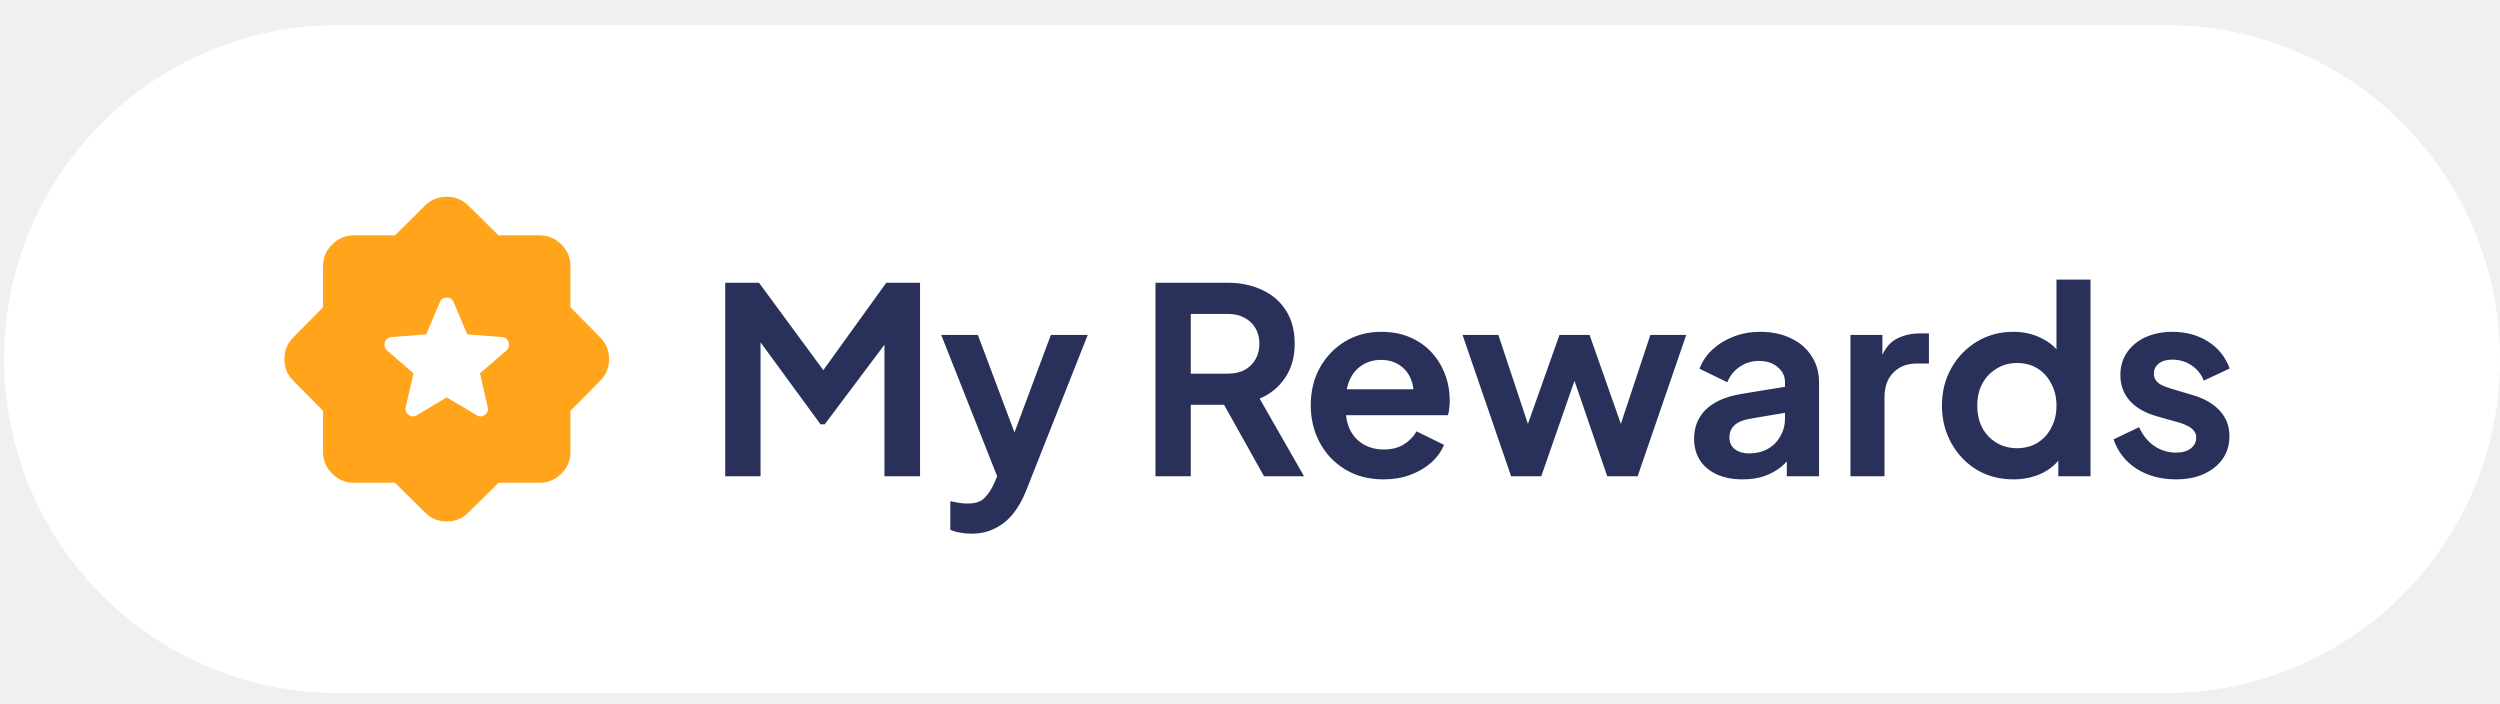
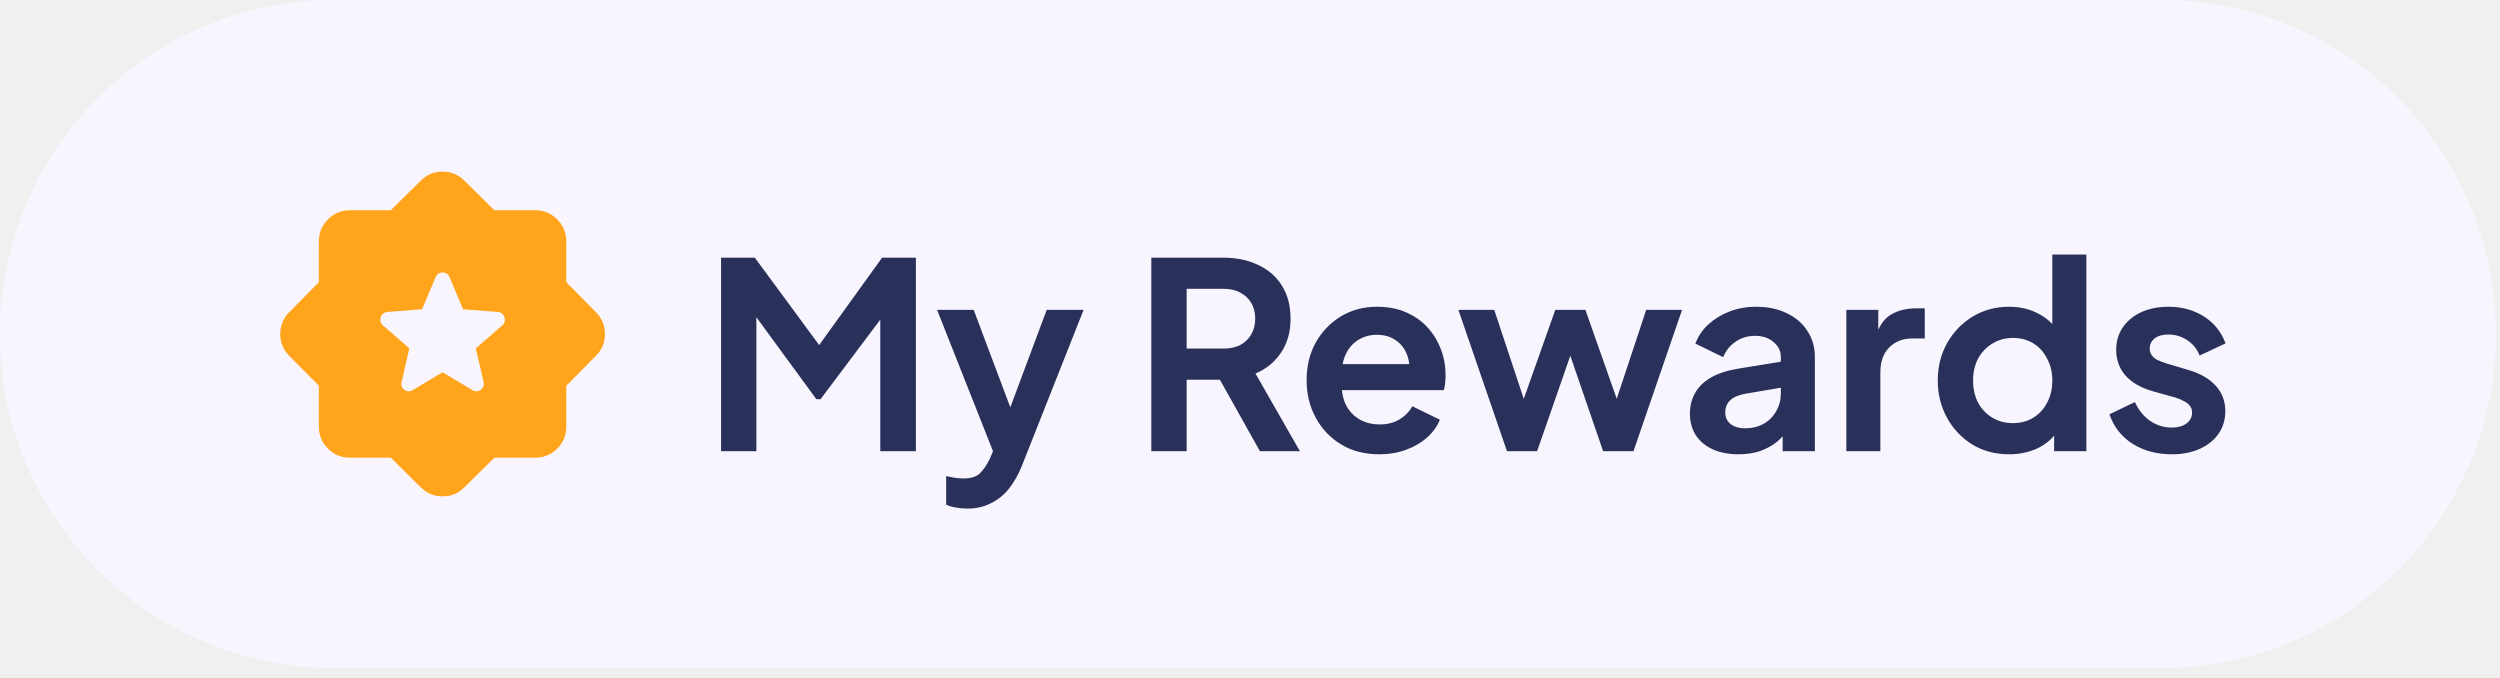
- <svg xmlns="http://www.w3.org/2000/svg" width="96" height="27" viewBox="0 0 96 27" fill="none">
-   <rect x="0.16" y="0.963" width="95.84" height="25.651" rx="12.825" fill="white" />
-   <mask id="mask0_59_850" style="mask-type:alpha" maskUnits="userSpaceOnUse" x="10" y="6" width="15" height="15">
-     <rect x="10.03" y="6.663" width="14.25" height="14.25" fill="#D9D9D9" />
+ <svg xmlns="http://www.w3.org/2000/svg" width="96" height="26" viewBox="0 0 96 26" fill="none">
+   <rect width="95.84" height="25.651" rx="12.825" fill="#F9F5FE" />
+   <mask id="mask0_157_1288" style="mask-type:alpha" maskUnits="userSpaceOnUse" x="9" y="5" width="16" height="15">
+     <rect x="9.87" y="5.7" width="14.25" height="14.25" fill="#D9D9D9" />
  </mask>
-   <g mask="url(#mask0_59_850)">
-     <path d="M19.144 18.538L17.986 19.681C17.758 19.909 17.481 20.023 17.155 20.023C16.828 20.023 16.551 19.909 16.323 19.681L15.166 18.538H13.592C13.266 18.538 12.986 18.422 12.754 18.189C12.521 17.957 12.405 17.677 12.405 17.351V15.777L11.262 14.62C11.034 14.392 10.92 14.115 10.92 13.788C10.92 13.462 11.034 13.185 11.262 12.957L12.405 11.799V10.226C12.405 9.899 12.521 9.62 12.754 9.387C12.986 9.154 13.266 9.038 13.592 9.038H15.166L16.323 7.895C16.551 7.668 16.828 7.554 17.155 7.554C17.481 7.554 17.758 7.668 17.986 7.895L19.144 9.038H20.717C21.044 9.038 21.323 9.154 21.556 9.387C21.789 9.62 21.905 9.899 21.905 10.226V11.799L23.048 12.957C23.276 13.185 23.389 13.462 23.389 13.788C23.389 14.115 23.276 14.392 23.048 14.62L21.905 15.777V17.351C21.905 17.677 21.789 17.957 21.556 18.189C21.323 18.422 21.044 18.538 20.717 18.538H19.144ZM17.155 15.258L18.298 15.941C18.407 16.01 18.513 16.007 18.617 15.933C18.721 15.859 18.758 15.758 18.728 15.629L18.431 14.337L19.441 13.462C19.54 13.373 19.569 13.266 19.53 13.143C19.49 13.019 19.401 12.952 19.263 12.942L17.942 12.838L17.422 11.606C17.372 11.487 17.283 11.428 17.155 11.428C17.026 11.428 16.937 11.487 16.888 11.606L16.368 12.838L15.047 12.942C14.908 12.952 14.819 13.019 14.78 13.143C14.74 13.266 14.77 13.373 14.869 13.462L15.878 14.337L15.581 15.629C15.552 15.758 15.589 15.859 15.693 15.933C15.797 16.007 15.903 16.01 16.012 15.941L17.155 15.258Z" fill="#FFA41B" />
+   <g mask="url(#mask0_157_1288)">
+     <path d="M18.984 17.575L17.826 18.718C17.599 18.946 17.322 19.06 16.995 19.06C16.669 19.06 16.392 18.946 16.164 18.718L15.006 17.575H13.432C13.106 17.575 12.826 17.459 12.594 17.227C12.361 16.994 12.245 16.715 12.245 16.388V14.814L11.102 13.657C10.874 13.429 10.761 13.152 10.761 12.825C10.761 12.499 10.874 12.222 11.102 11.994L12.245 10.836V9.263C12.245 8.936 12.361 8.657 12.594 8.424C12.826 8.191 13.106 8.075 13.432 8.075H15.006L16.164 6.932C16.392 6.705 16.669 6.591 16.995 6.591C17.322 6.591 17.599 6.705 17.826 6.932L18.984 8.075H20.558C20.884 8.075 21.164 8.191 21.396 8.424C21.629 8.657 21.745 8.936 21.745 9.263V10.836L22.888 11.994C23.116 12.222 23.23 12.499 23.23 12.825C23.23 13.152 23.116 13.429 22.888 13.657L21.745 14.814V16.388C21.745 16.715 21.629 16.994 21.396 17.227C21.164 17.459 20.884 17.575 20.558 17.575H18.984ZM16.995 14.295L18.138 14.978C18.247 15.047 18.353 15.044 18.457 14.97C18.561 14.896 18.598 14.795 18.569 14.666L18.272 13.375L19.281 12.499C19.38 12.41 19.41 12.303 19.37 12.18C19.331 12.056 19.241 11.989 19.103 11.979L17.782 11.875L17.262 10.643C17.213 10.524 17.124 10.465 16.995 10.465C16.866 10.465 16.777 10.524 16.728 10.643L16.208 11.875L14.887 11.979C14.749 11.989 14.66 12.056 14.62 12.18C14.581 12.303 14.61 12.41 14.709 12.499L15.719 13.375L15.422 14.666C15.392 14.795 15.429 14.896 15.533 14.97C15.637 15.044 15.743 15.047 15.852 14.978L16.995 14.295Z" fill="#FFA41B" />
  </g>
-   <path d="M27.848 18.289V10.857H29.145L31.928 14.638H31.31L34.033 10.857H35.33V18.289H33.963V12.403L34.492 12.533L31.669 16.294H31.509L28.756 12.533L29.205 12.403V18.289H27.848ZM37.3 20.493C37.154 20.493 37.011 20.48 36.872 20.453C36.732 20.433 36.606 20.397 36.492 20.343V19.246C36.579 19.266 36.682 19.286 36.802 19.306C36.928 19.326 37.044 19.336 37.151 19.336C37.45 19.336 37.666 19.266 37.799 19.127C37.939 18.987 38.062 18.804 38.168 18.578L38.528 17.74L38.508 18.837L36.143 12.862H37.55L39.206 17.271H38.707L40.353 12.862H41.769L39.405 18.837C39.266 19.19 39.096 19.489 38.897 19.735C38.697 19.981 38.464 20.167 38.198 20.294C37.939 20.427 37.64 20.493 37.3 20.493ZM44.37 18.289V10.857H47.133C47.638 10.857 48.084 10.95 48.469 11.136C48.862 11.316 49.168 11.582 49.387 11.934C49.607 12.28 49.716 12.703 49.716 13.201C49.716 13.713 49.593 14.149 49.347 14.508C49.108 14.867 48.782 15.133 48.37 15.306L50.075 18.289H48.539L46.714 15.027L47.592 15.545H45.726V18.289H44.37ZM45.726 14.348H47.153C47.399 14.348 47.612 14.302 47.791 14.209C47.971 14.109 48.11 13.973 48.21 13.8C48.31 13.627 48.36 13.427 48.36 13.201C48.36 12.969 48.31 12.769 48.21 12.603C48.11 12.43 47.971 12.297 47.791 12.204C47.612 12.104 47.399 12.054 47.153 12.054H45.726V14.348ZM53.127 18.408C52.568 18.408 52.079 18.282 51.66 18.029C51.241 17.776 50.915 17.434 50.682 17.002C50.45 16.57 50.333 16.091 50.333 15.565C50.333 15.02 50.45 14.538 50.682 14.119C50.922 13.693 51.245 13.357 51.65 13.111C52.062 12.865 52.521 12.742 53.027 12.742C53.452 12.742 53.825 12.812 54.144 12.952C54.47 13.091 54.746 13.284 54.972 13.53C55.198 13.777 55.371 14.059 55.491 14.378C55.61 14.691 55.67 15.03 55.67 15.396C55.67 15.489 55.663 15.585 55.65 15.685C55.644 15.785 55.627 15.871 55.6 15.944H51.411V14.947H54.862L54.244 15.416C54.303 15.11 54.287 14.837 54.194 14.598C54.107 14.358 53.961 14.169 53.755 14.029C53.555 13.889 53.313 13.82 53.027 13.82C52.754 13.82 52.511 13.889 52.298 14.029C52.086 14.162 51.923 14.362 51.81 14.628C51.703 14.887 51.663 15.203 51.69 15.575C51.663 15.908 51.707 16.204 51.82 16.463C51.939 16.716 52.112 16.912 52.338 17.052C52.571 17.191 52.837 17.261 53.136 17.261C53.436 17.261 53.688 17.198 53.895 17.072C54.107 16.945 54.274 16.776 54.393 16.563L55.451 17.082C55.344 17.341 55.178 17.57 54.952 17.77C54.726 17.969 54.456 18.126 54.144 18.239C53.838 18.352 53.499 18.408 53.127 18.408ZM58.027 18.289L56.162 12.862H57.538L58.905 16.982L58.426 16.972L59.883 12.862H61.04L62.486 16.972L62.007 16.982L63.374 12.862H64.751L62.885 18.289H61.718L60.242 13.989H60.681L59.184 18.289H58.027ZM66.918 18.408C66.539 18.408 66.21 18.345 65.93 18.219C65.651 18.092 65.435 17.913 65.282 17.68C65.129 17.441 65.053 17.165 65.053 16.852C65.053 16.553 65.119 16.287 65.252 16.054C65.385 15.815 65.591 15.615 65.871 15.456C66.15 15.296 66.502 15.183 66.928 15.117L68.704 14.827V15.825L67.177 16.084C66.918 16.131 66.725 16.214 66.599 16.333C66.472 16.453 66.409 16.609 66.409 16.802C66.409 16.988 66.479 17.138 66.619 17.251C66.765 17.358 66.945 17.411 67.157 17.411C67.43 17.411 67.669 17.354 67.876 17.241C68.088 17.122 68.251 16.959 68.365 16.752C68.484 16.546 68.544 16.32 68.544 16.074V14.678C68.544 14.445 68.451 14.252 68.265 14.099C68.085 13.939 67.846 13.86 67.546 13.86C67.267 13.86 67.018 13.936 66.798 14.089C66.585 14.235 66.429 14.431 66.329 14.678L65.262 14.159C65.369 13.873 65.535 13.627 65.761 13.421C65.994 13.208 66.266 13.042 66.579 12.922C66.891 12.802 67.231 12.742 67.596 12.742C68.042 12.742 68.434 12.825 68.773 12.992C69.113 13.151 69.375 13.377 69.561 13.67C69.754 13.956 69.851 14.292 69.851 14.678V18.289H68.614V17.361L68.893 17.341C68.754 17.574 68.587 17.77 68.394 17.93C68.201 18.082 67.982 18.202 67.736 18.289C67.49 18.368 67.217 18.408 66.918 18.408ZM71.058 18.289V12.862H72.285V14.069L72.186 13.889C72.312 13.484 72.508 13.201 72.774 13.042C73.047 12.882 73.373 12.802 73.752 12.802H74.071V13.959H73.602C73.23 13.959 72.93 14.076 72.704 14.309C72.478 14.535 72.365 14.854 72.365 15.266V18.289H71.058ZM77.313 18.408C76.788 18.408 76.319 18.285 75.907 18.039C75.494 17.787 75.168 17.444 74.929 17.012C74.69 16.579 74.57 16.101 74.57 15.575C74.57 15.043 74.69 14.565 74.929 14.139C75.168 13.713 75.494 13.374 75.907 13.121C76.326 12.869 76.791 12.742 77.303 12.742C77.716 12.742 78.081 12.825 78.4 12.992C78.726 13.151 78.982 13.377 79.169 13.67L78.969 13.939V10.737H80.276V18.289H79.039V17.241L79.179 17.5C78.992 17.793 78.733 18.019 78.4 18.179C78.068 18.332 77.706 18.408 77.313 18.408ZM77.453 17.211C77.752 17.211 78.015 17.141 78.241 17.002C78.467 16.862 78.643 16.669 78.77 16.423C78.903 16.177 78.969 15.895 78.969 15.575C78.969 15.263 78.903 14.983 78.77 14.737C78.643 14.485 78.467 14.289 78.241 14.149C78.015 14.009 77.752 13.939 77.453 13.939C77.16 13.939 76.898 14.012 76.665 14.159C76.432 14.299 76.249 14.491 76.116 14.737C75.99 14.977 75.927 15.256 75.927 15.575C75.927 15.895 75.99 16.177 76.116 16.423C76.249 16.669 76.432 16.862 76.665 17.002C76.898 17.141 77.16 17.211 77.453 17.211ZM83.556 18.408C82.978 18.408 82.472 18.272 82.04 17.999C81.615 17.72 81.322 17.344 81.162 16.872L82.14 16.403C82.28 16.709 82.472 16.949 82.719 17.122C82.971 17.294 83.251 17.381 83.556 17.381C83.796 17.381 83.985 17.328 84.125 17.221C84.265 17.115 84.335 16.975 84.335 16.802C84.335 16.696 84.305 16.609 84.245 16.543C84.192 16.47 84.115 16.41 84.015 16.363C83.922 16.31 83.819 16.267 83.706 16.234L82.818 15.984C82.359 15.851 82.01 15.649 81.771 15.376C81.538 15.103 81.422 14.781 81.422 14.408C81.422 14.076 81.505 13.786 81.671 13.54C81.844 13.288 82.08 13.091 82.379 12.952C82.685 12.812 83.034 12.742 83.427 12.742C83.939 12.742 84.391 12.865 84.783 13.111C85.176 13.357 85.455 13.703 85.621 14.149L84.624 14.618C84.531 14.372 84.374 14.175 84.155 14.029C83.936 13.883 83.689 13.81 83.417 13.81C83.197 13.81 83.024 13.86 82.898 13.959C82.772 14.059 82.709 14.189 82.709 14.348C82.709 14.448 82.735 14.535 82.788 14.608C82.842 14.681 82.915 14.741 83.008 14.787C83.108 14.834 83.221 14.877 83.347 14.917L84.215 15.176C84.66 15.309 85.003 15.509 85.242 15.775C85.488 16.041 85.611 16.367 85.611 16.752C85.611 17.078 85.525 17.367 85.352 17.62C85.179 17.866 84.94 18.059 84.634 18.199C84.328 18.338 83.969 18.408 83.556 18.408Z" fill="#29315B" />
+   <path d="M27.689 17.325V9.894H28.985L31.768 13.674H31.15L33.873 9.894H35.17V17.325H33.803V11.44L34.332 11.569L31.509 15.33H31.349L28.596 11.569L29.045 11.44V17.325H27.689ZM37.141 19.53C36.995 19.53 36.852 19.516 36.712 19.49C36.572 19.47 36.446 19.433 36.333 19.38V18.283C36.419 18.303 36.522 18.323 36.642 18.343C36.768 18.363 36.885 18.373 36.991 18.373C37.291 18.373 37.507 18.303 37.64 18.163C37.779 18.023 37.902 17.841 38.009 17.614L38.368 16.777L38.348 17.874L35.984 11.899H37.39L39.046 16.308H38.547L40.193 11.899H41.61L39.246 17.874C39.106 18.226 38.936 18.526 38.737 18.772C38.537 19.018 38.305 19.204 38.039 19.33C37.779 19.463 37.48 19.53 37.141 19.53ZM44.21 17.325V9.894H46.973C47.478 9.894 47.924 9.987 48.31 10.173C48.702 10.352 49.008 10.618 49.227 10.971C49.447 11.317 49.557 11.739 49.557 12.238C49.557 12.75 49.434 13.185 49.188 13.545C48.948 13.904 48.622 14.17 48.21 14.343L49.916 17.325H48.38L46.554 14.063L47.432 14.582H45.567V17.325H44.21ZM45.567 13.385H46.993C47.239 13.385 47.452 13.338 47.632 13.245C47.811 13.146 47.951 13.009 48.05 12.836C48.15 12.664 48.2 12.464 48.2 12.238C48.2 12.005 48.15 11.806 48.05 11.639C47.951 11.466 47.811 11.333 47.632 11.24C47.452 11.141 47.239 11.091 46.993 11.091H45.567V13.385ZM52.967 17.445C52.408 17.445 51.919 17.319 51.5 17.066C51.081 16.813 50.756 16.471 50.523 16.038C50.29 15.606 50.174 15.127 50.174 14.602C50.174 14.057 50.29 13.575 50.523 13.156C50.762 12.73 51.085 12.394 51.49 12.148C51.903 11.902 52.362 11.779 52.867 11.779C53.293 11.779 53.665 11.849 53.984 11.989C54.31 12.128 54.586 12.321 54.812 12.567C55.038 12.813 55.211 13.096 55.331 13.415C55.451 13.727 55.511 14.067 55.511 14.432C55.511 14.525 55.504 14.622 55.49 14.722C55.484 14.821 55.467 14.908 55.441 14.981H51.251V13.983H54.703L54.084 14.452C54.144 14.146 54.127 13.874 54.034 13.634C53.948 13.395 53.801 13.205 53.595 13.066C53.396 12.926 53.153 12.856 52.867 12.856C52.594 12.856 52.352 12.926 52.139 13.066C51.926 13.199 51.763 13.398 51.65 13.664C51.544 13.924 51.504 14.239 51.53 14.612C51.504 14.944 51.547 15.24 51.66 15.5C51.78 15.752 51.953 15.949 52.179 16.088C52.411 16.228 52.678 16.298 52.977 16.298C53.276 16.298 53.529 16.235 53.735 16.108C53.948 15.982 54.114 15.812 54.234 15.6L55.291 16.118C55.185 16.378 55.018 16.607 54.792 16.806C54.566 17.006 54.297 17.162 53.984 17.275C53.678 17.388 53.339 17.445 52.967 17.445ZM57.868 17.325L56.002 11.899H57.379L58.745 16.018L58.267 16.009L59.723 11.899H60.88L62.327 16.009L61.848 16.018L63.214 11.899H64.591L62.726 17.325H61.559L60.082 13.026H60.521L59.025 17.325H57.868ZM66.758 17.445C66.379 17.445 66.05 17.382 65.771 17.255C65.492 17.129 65.275 16.95 65.122 16.717C64.969 16.477 64.893 16.201 64.893 15.889C64.893 15.589 64.96 15.323 65.093 15.091C65.225 14.851 65.432 14.652 65.711 14.492C65.99 14.333 66.343 14.22 66.768 14.153L68.544 13.864V14.861L67.018 15.121C66.758 15.167 66.566 15.25 66.439 15.37C66.313 15.49 66.25 15.646 66.25 15.839C66.25 16.025 66.32 16.175 66.459 16.288C66.605 16.394 66.785 16.447 66.998 16.447C67.27 16.447 67.51 16.391 67.716 16.278C67.929 16.158 68.092 15.995 68.205 15.789C68.325 15.583 68.384 15.357 68.384 15.111V13.714C68.384 13.481 68.291 13.289 68.105 13.136C67.925 12.976 67.686 12.896 67.387 12.896C67.108 12.896 66.858 12.973 66.639 13.126C66.426 13.272 66.27 13.468 66.17 13.714L65.103 13.195C65.209 12.909 65.375 12.664 65.601 12.457C65.834 12.245 66.107 12.078 66.419 11.959C66.732 11.839 67.071 11.779 67.437 11.779C67.882 11.779 68.275 11.862 68.614 12.028C68.953 12.188 69.216 12.414 69.402 12.707C69.595 12.993 69.691 13.329 69.691 13.714V17.325H68.454V16.398L68.734 16.378C68.594 16.61 68.428 16.806 68.235 16.966C68.042 17.119 67.822 17.239 67.576 17.325C67.33 17.405 67.058 17.445 66.758 17.445ZM70.899 17.325V11.899H72.126V13.106L72.026 12.926C72.152 12.521 72.349 12.238 72.615 12.078C72.887 11.919 73.213 11.839 73.592 11.839H73.911V12.996H73.442C73.07 12.996 72.771 13.112 72.545 13.345C72.319 13.571 72.206 13.89 72.206 14.303V17.325H70.899ZM77.153 17.445C76.628 17.445 76.159 17.322 75.747 17.076C75.335 16.823 75.009 16.481 74.769 16.048C74.53 15.616 74.41 15.137 74.41 14.612C74.41 14.08 74.53 13.601 74.769 13.175C75.009 12.75 75.335 12.411 75.747 12.158C76.166 11.905 76.632 11.779 77.144 11.779C77.556 11.779 77.922 11.862 78.241 12.028C78.567 12.188 78.823 12.414 79.009 12.707L78.809 12.976V9.774H80.116V17.325H78.879V16.278L79.019 16.537C78.833 16.83 78.573 17.056 78.241 17.215C77.908 17.368 77.546 17.445 77.153 17.445ZM77.293 16.248C77.593 16.248 77.855 16.178 78.081 16.038C78.307 15.899 78.484 15.706 78.61 15.46C78.743 15.214 78.809 14.931 78.809 14.612C78.809 14.299 78.743 14.02 78.61 13.774C78.484 13.521 78.307 13.325 78.081 13.185C77.855 13.046 77.593 12.976 77.293 12.976C77.001 12.976 76.738 13.049 76.505 13.195C76.272 13.335 76.09 13.528 75.957 13.774C75.83 14.013 75.767 14.293 75.767 14.612C75.767 14.931 75.83 15.214 75.957 15.46C76.09 15.706 76.272 15.899 76.505 16.038C76.738 16.178 77.001 16.248 77.293 16.248ZM83.397 17.445C82.818 17.445 82.313 17.309 81.88 17.036C81.455 16.757 81.162 16.381 81.003 15.909L81.98 15.44C82.12 15.746 82.313 15.985 82.559 16.158C82.812 16.331 83.091 16.418 83.397 16.418C83.636 16.418 83.826 16.364 83.965 16.258C84.105 16.151 84.175 16.012 84.175 15.839C84.175 15.732 84.145 15.646 84.085 15.579C84.032 15.506 83.955 15.447 83.856 15.4C83.763 15.347 83.659 15.304 83.546 15.27L82.659 15.021C82.2 14.888 81.851 14.685 81.611 14.412C81.379 14.14 81.262 13.817 81.262 13.445C81.262 13.112 81.345 12.823 81.511 12.577C81.684 12.324 81.92 12.128 82.22 11.989C82.526 11.849 82.875 11.779 83.267 11.779C83.779 11.779 84.231 11.902 84.624 12.148C85.016 12.394 85.295 12.74 85.462 13.185L84.464 13.654C84.371 13.408 84.215 13.212 83.995 13.066C83.776 12.919 83.53 12.846 83.257 12.846C83.038 12.846 82.865 12.896 82.738 12.996C82.612 13.096 82.549 13.225 82.549 13.385C82.549 13.485 82.576 13.571 82.629 13.644C82.682 13.717 82.755 13.777 82.848 13.824C82.948 13.87 83.061 13.914 83.187 13.954L84.055 14.213C84.501 14.346 84.843 14.545 85.083 14.811C85.329 15.077 85.452 15.403 85.452 15.789C85.452 16.115 85.365 16.404 85.192 16.657C85.019 16.903 84.78 17.096 84.474 17.235C84.168 17.375 83.809 17.445 83.397 17.445Z" fill="#29315B" />
</svg>
